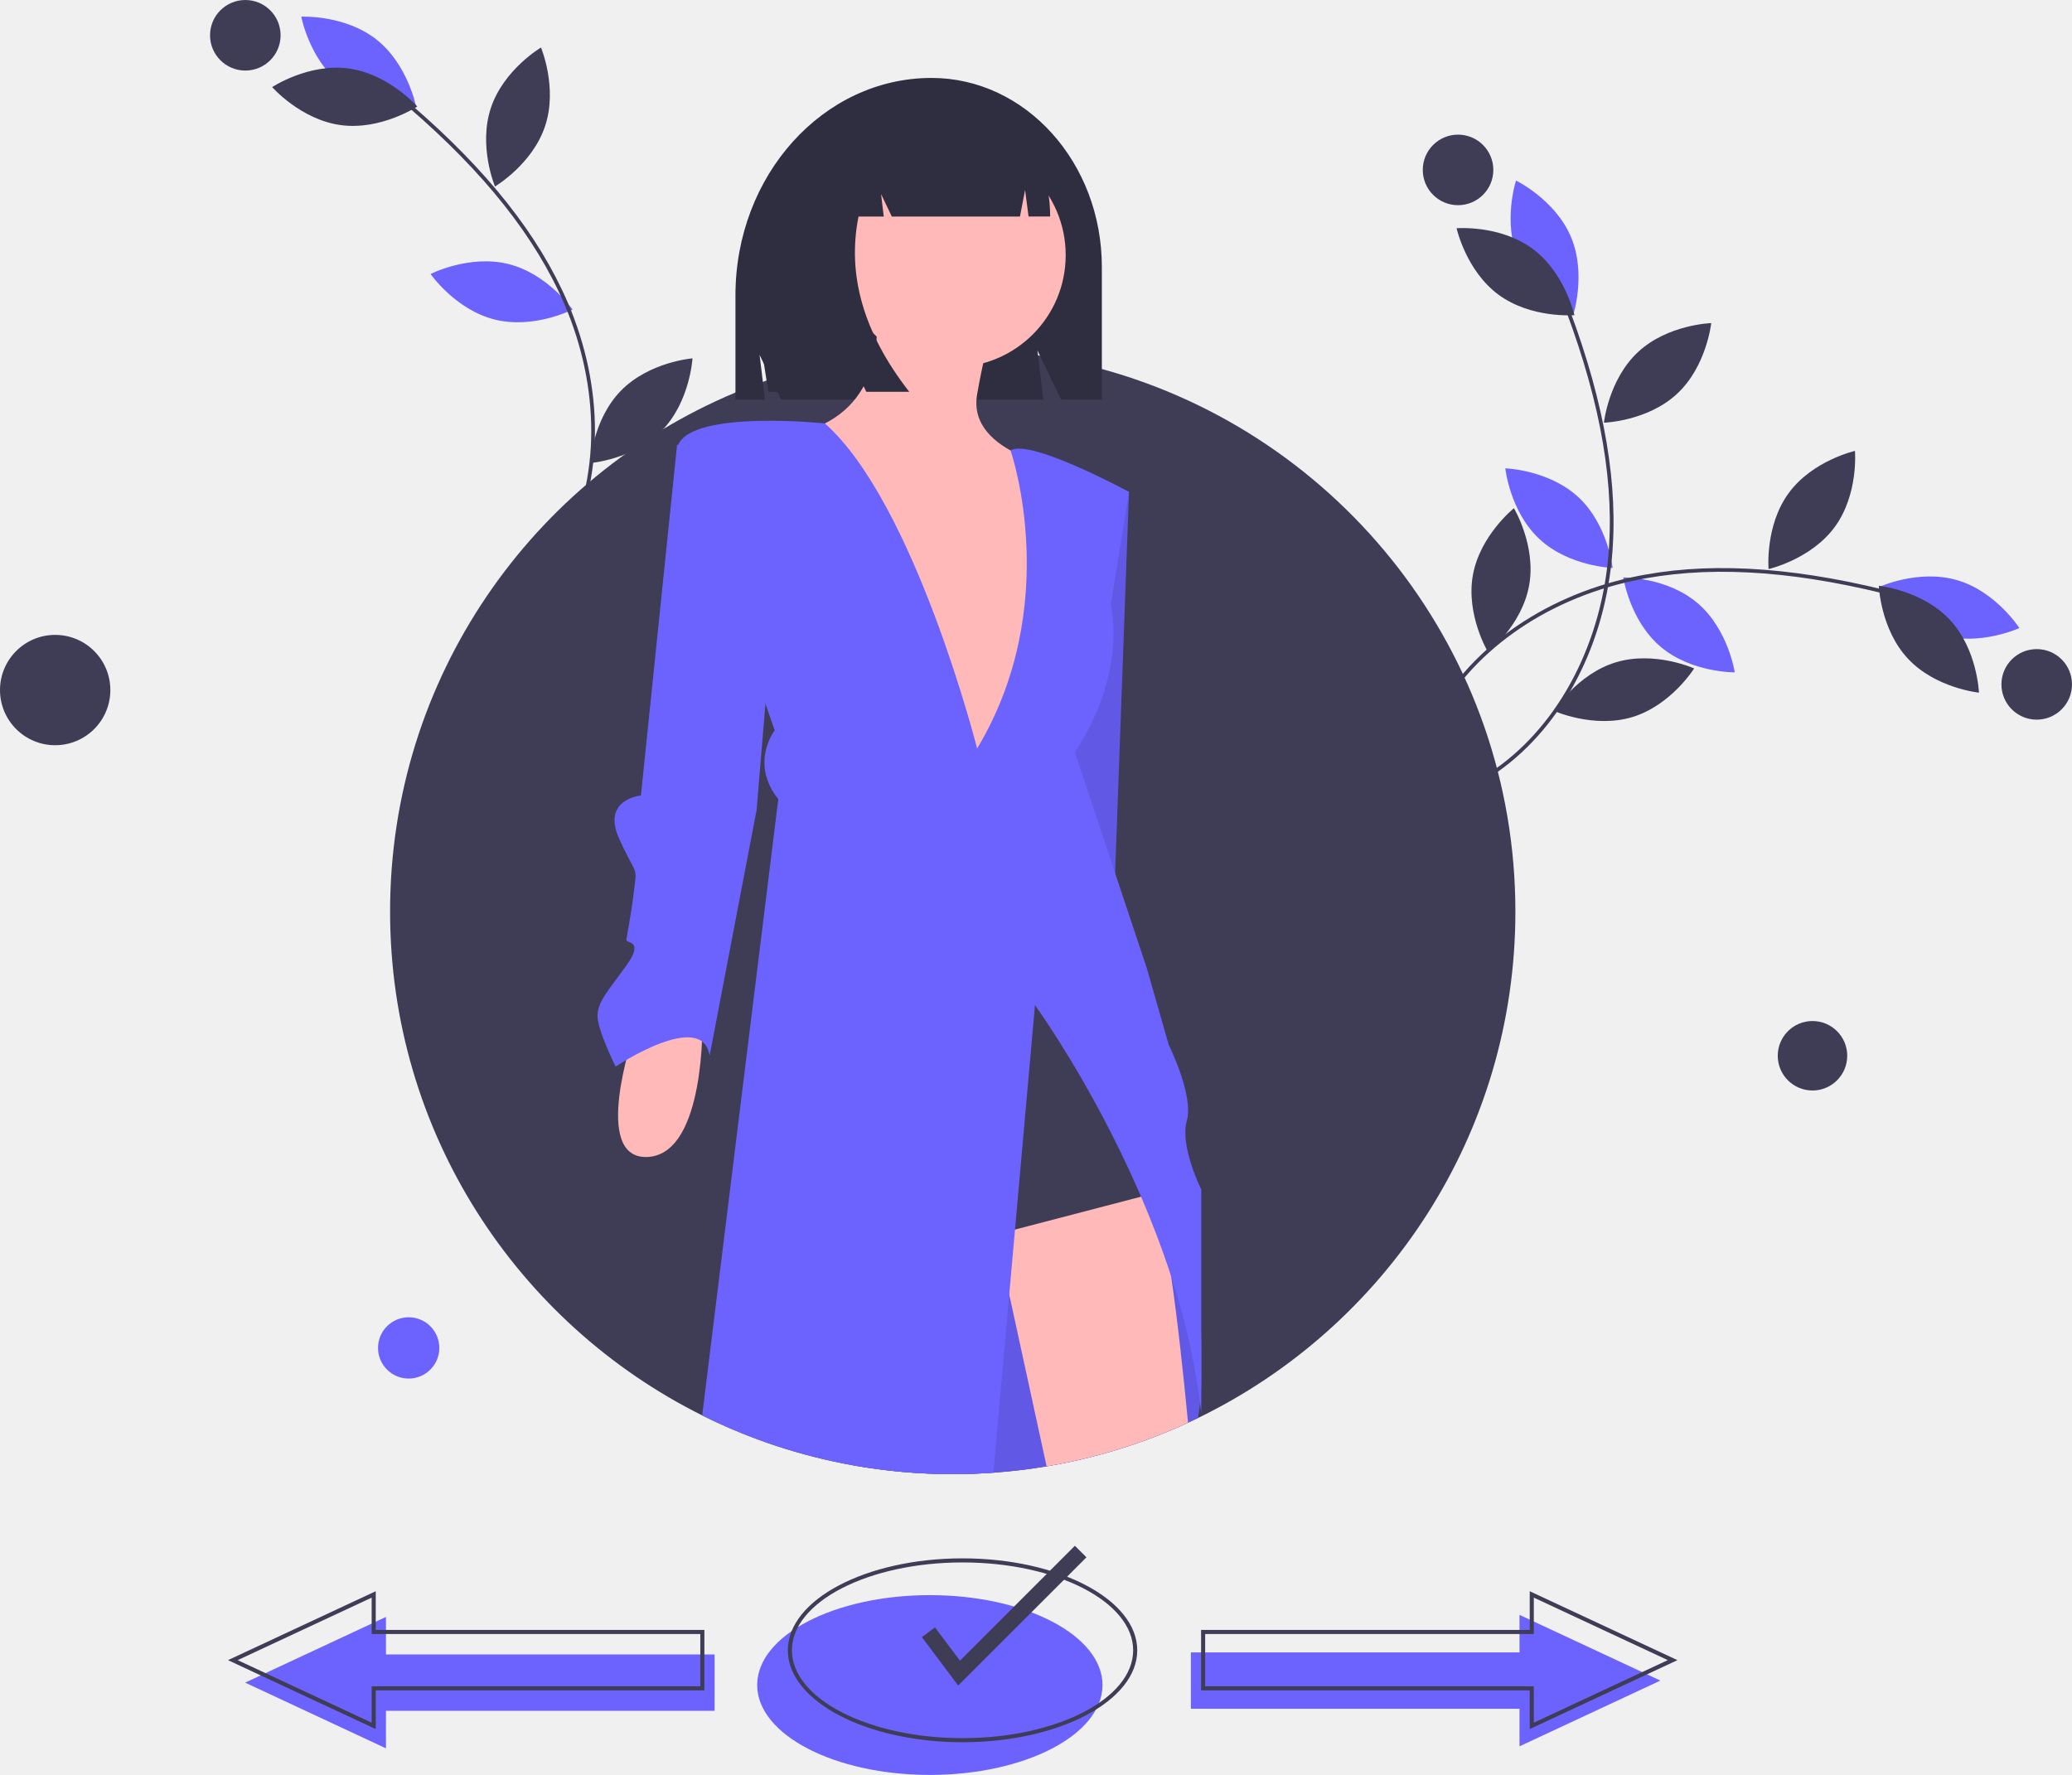
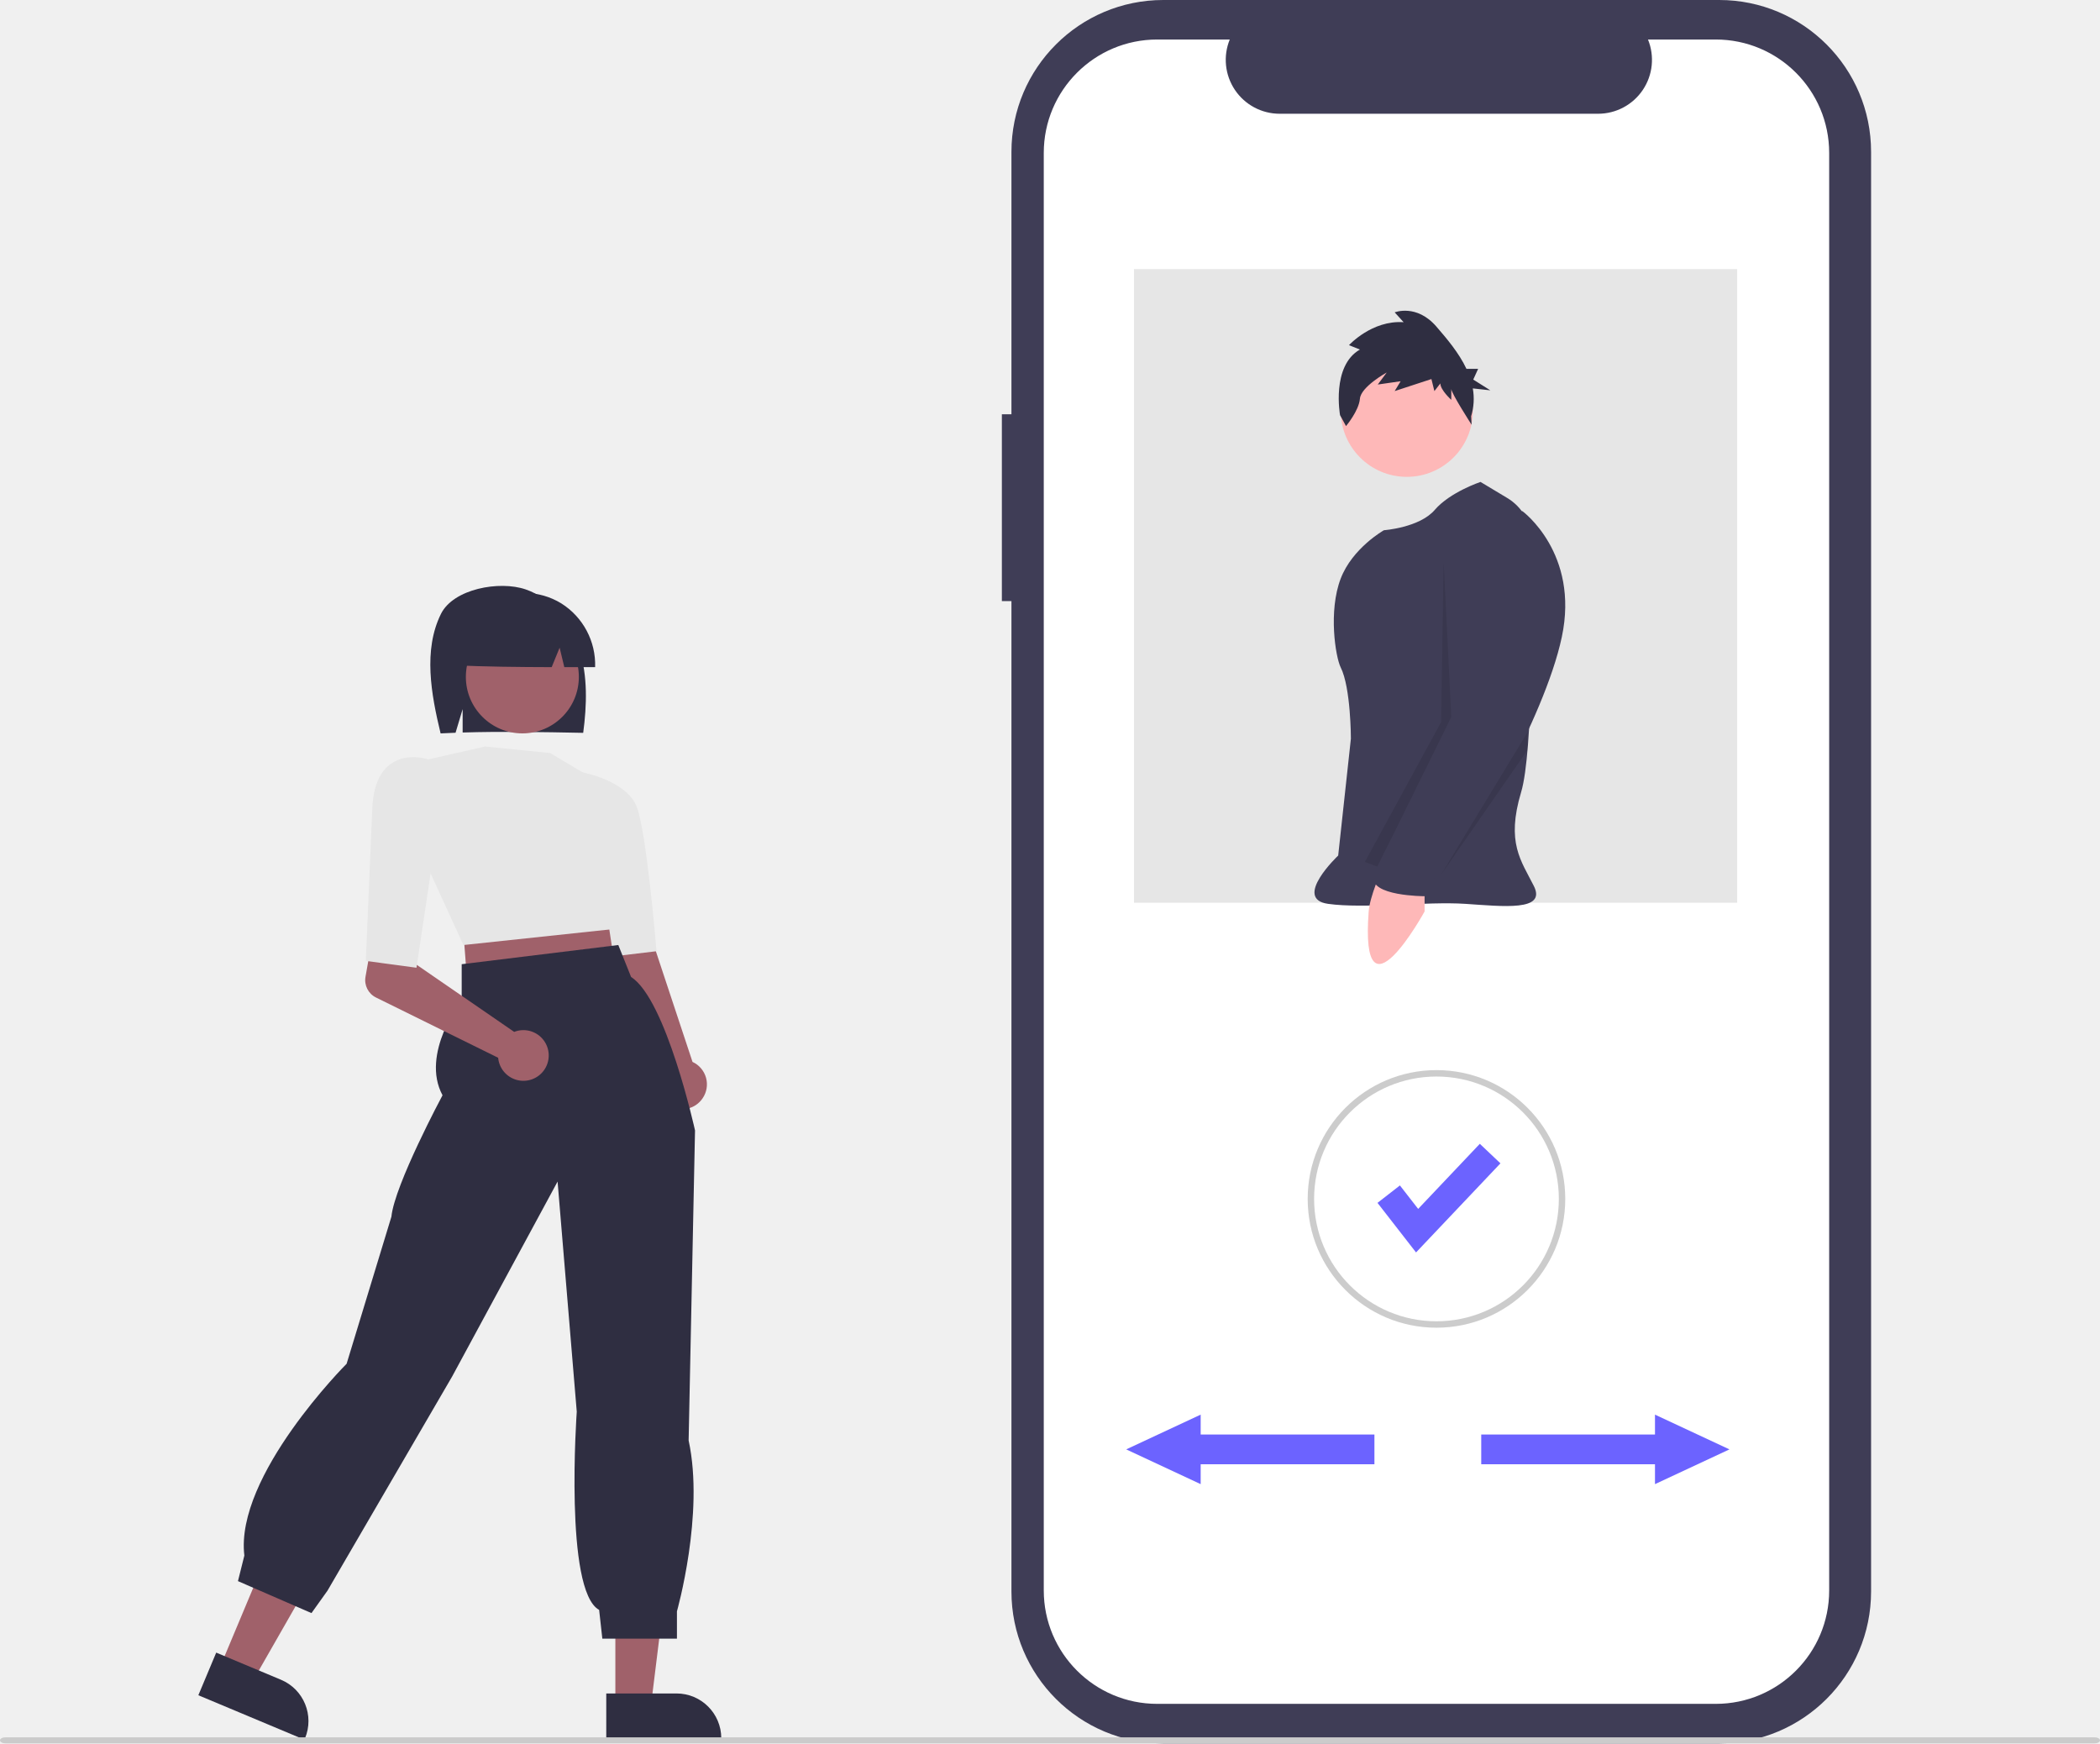
- <svg xmlns="http://www.w3.org/2000/svg" id="bdf3ee30-f2f1-428a-85af-81eb00597ea3" data-name="Layer 1" width="1014" height="868.755" viewBox="0 0 1014 868.755">
-   <path d="M834.604,461.802c0,109.06-63.404,203.306-155.361,247.899q-2.399,1.172-4.844,2.281a272.76,272.76,0,0,1-69.211,21.356q-12.827,2.154-26.045,3.108-9.855.709-19.893.709a276.459,276.459,0,0,1-48.609-4.28,273.286,273.286,0,0,1-74-24.464C346.103,663.318,283.899,569.816,283.899,461.802c0-114.376,69.738-212.467,169.019-254.06q6.611-2.781,13.404-5.207c.609-.227,1.218-.436,1.827-.654.745-.264,1.49-.518,2.236-.772a273.997,273.997,0,0,1,36.768-9.742h.009c.654-.118,1.309-.245,1.963-.363q5.916-1.091,11.932-1.927c1.409-.191,2.817-.382,4.235-.545,2.199-.282,4.407-.518,6.625-.745q13.481-1.322,27.335-1.336,8.302,0,16.485.482,5.834.354,11.596.927h.009q6.884.709,13.65,1.736c.318.045.636.1.945.145a271.572,271.572,0,0,1,30.289,6.489C748.881,228.206,834.604,334.994,834.604,461.802Z" transform="translate(-93 -15.62235)" fill="#3f3d56" />
-   <path d="M341.866,144.87c19.191,4.807,31.349,22.278,31.349,22.278s-18.958,9.677-38.149,4.87-31.349-22.278-31.349-22.278S322.674,140.063,341.866,144.87Z" transform="translate(-93 -15.62235)" fill="#6c63ff" />
-   <path d="M259.904,56.95c15.538,12.247,36.796,11.185,36.796,11.185s-3.934-20.918-19.472-33.165-36.796-11.185-36.796-11.185S244.365,44.703,259.904,56.95Z" transform="translate(-93 -15.62235)" fill="#6c63ff" />
-   <path d="M263.549,49.128c19.61,2.62,33.654,18.615,33.654,18.615s-17.75,11.746-37.361,9.125S226.188,58.253,226.188,58.253,243.939,46.507,263.549,49.128Z" transform="translate(-93 -15.62235)" fill="#3f3d56" />
-   <path d="M333.209,68.495c-6.216,18.783,2.031,38.405,2.031,38.405s18.323-10.83,24.539-29.613-2.031-38.405-2.031-38.405S339.425,49.712,333.209,68.495Z" transform="translate(-93 -15.62235)" fill="#3f3d56" />
-   <path d="M396.852,206.87c-13.823,14.154-15.018,35.405-15.018,35.405s21.217-1.697,35.04-15.852,15.018-35.405,15.018-35.405S410.675,192.716,396.852,206.87Z" transform="translate(-93 -15.62235)" fill="#3f3d56" />
-   <path d="M326.879,379.06l1.694-.658a47.181,47.181,0,0,1-2.307-27.361c3.08-13.333,12.445-24.18,21.501-34.67,1.681-1.947,3.356-3.888,4.987-5.838a148.431,148.431,0,0,0,17.694-25.694c18.153-34.293,18.292-79.598.375-121.193-14.214-32.997-39.375-64.751-76.918-97.076l-1.186,1.377c37.33,32.141,62.332,63.68,76.435,96.418,17.702,41.094,17.586,85.813-.312,119.624a146.667,146.667,0,0,1-17.481,25.379c-1.625,1.942-3.294,3.876-4.969,5.816-9.201,10.658-18.715,21.678-21.896,35.449A49.015,49.015,0,0,0,326.879,379.06Z" transform="translate(-93 -15.62235)" fill="#3f3d56" />
-   <circle cx="120.056" cy="17.27" r="17.266" fill="#3f3d56" />
-   <path d="M923.753,310.824C908.689,297.998,887.406,298.254,887.406,298.254s3.139,21.052,18.203,33.878S941.955,344.703,941.955,344.703,938.816,323.651,923.753,310.824Z" transform="translate(-93 -15.62235)" fill="#6c63ff" />
-   <path d="M1042.931,326.447c-18.996-5.53-30.483-23.449-30.483-23.449s19.31-8.952,38.306-3.422,30.483,23.449,30.483,23.449S1061.927,331.977,1042.931,326.447Z" transform="translate(-93 -15.62235)" fill="#6c63ff" />
-   <path d="M1047.18,318.935c-13.527-14.438-34.704-16.574-34.704-16.574s.754,21.271,14.281,35.709,34.704,16.574,34.704,16.574S1060.707,333.372,1047.18,318.935Z" transform="translate(-93 -15.62235)" fill="#3f3d56" />
-   <path d="M990.942,273.493c-11.675,15.972-32.437,20.662-32.437,20.662s-1.832-21.206,9.843-37.178,32.437-20.662,32.437-20.662S1002.617,257.521,990.942,273.493Z" transform="translate(-93 -15.62235)" fill="#3f3d56" />
-   <path d="M841.343,302.097c-3.488,19.474-20.09,32.794-20.09,32.794s-10.946-18.254-7.458-37.729,20.09-32.794,20.09-32.794S844.831,282.622,841.343,302.097Z" transform="translate(-93 -15.62235)" fill="#3f3d56" />
-   <path d="M741.859,459.095l-.449-1.761a47.181,47.181,0,0,0,23.609-14.02c9.061-10.254,12.449-24.178,15.724-37.644.608-2.499,1.214-4.991,1.854-7.451a148.431,148.431,0,0,1,10.631-29.33c17.363-34.699,54.155-61.137,98.418-70.723,35.114-7.604,75.577-5.577,123.701,6.197l-.432,1.765c-47.849-11.706-88.045-13.73-122.884-6.186-43.731,9.47-80.059,35.548-97.177,69.76A146.668,146.668,0,0,0,784.355,398.676c-.636,2.451-1.24,4.933-1.846,7.424-3.328,13.681-6.769,27.827-16.129,38.418A49.015,49.015,0,0,1,741.859,459.095Z" transform="translate(-93 -15.62235)" fill="#3f3d56" />
-   <circle cx="996.731" cy="334.974" r="17.266" fill="#3f3d56" />
-   <path d="M865.445,258.978c14.499,13.461,16.733,34.628,16.733,34.628s-21.275-.657-35.774-14.117-16.733-34.628-16.733-34.628S850.946,245.517,865.445,258.978Z" transform="translate(-93 -15.62235)" fill="#6c63ff" />
-   <path d="M835.998,142.443c7.713,18.219,26.852,27.533,26.852,27.533s6.634-20.225-1.079-38.444-26.852-27.533-26.852-27.533S828.285,124.224,835.998,142.443Z" transform="translate(-93 -15.62235)" fill="#6c63ff" />
-   <path d="M842.961,137.345c15.92,11.746,20.517,32.529,20.517,32.529s-21.214,1.738-37.134-10.009-20.517-32.529-20.517-32.529S827.041,125.599,842.961,137.345Z" transform="translate(-93 -15.62235)" fill="#3f3d56" />
-   <path d="M894.666,187.885c-14.498,13.462-16.729,34.63-16.729,34.63s21.275-.659,35.772-14.122S930.438,173.763,930.438,173.763,909.164,174.423,894.666,187.885Z" transform="translate(-93 -15.62235)" fill="#3f3d56" />
-   <path d="M883.747,339.802c-18.933,5.741-30.221,23.786-30.221,23.786s19.409,8.737,38.342,2.997,30.221-23.786,30.221-23.786S902.68,334.061,883.747,339.802Z" transform="translate(-93 -15.62235)" fill="#3f3d56" />
-   <path d="M739.455,456.958l1.802.24a47.181,47.181,0,0,1,11.164-25.086c9.124-10.198,22.557-15.19,35.548-20.017,2.411-.896,4.815-1.789,7.183-2.712a148.432,148.432,0,0,0,27.886-13.987c32.432-21.3,54.387-60.93,58.732-106.011,3.447-35.762-3.297-75.711-20.615-122.128l-1.703.635c17.22,46.153,23.928,85.836,20.509,121.318-4.292,44.538-25.945,83.666-57.921,104.666a146.668,146.668,0,0,1-27.547,13.813c-2.36.919-4.754,1.808-7.157,2.701-13.198,4.905-26.845,9.976-36.269,20.509A49.015,49.015,0,0,0,739.455,456.958Z" transform="translate(-93 -15.62235)" fill="#3f3d56" />
-   <circle cx="713.543" cy="83.164" r="17.266" fill="#3f3d56" />
-   <path d="M548.854,53.771h0c46.045,0,83.372,41.425,83.372,92.525v64.923H612.259L600.699,187.164l2.89,24.054H475.247L464.738,189.351l2.627,21.868H452.915V160.242C452.915,101.44,495.868,53.771,548.854,53.771Z" transform="translate(-93 -15.62235)" fill="#2f2e41" />
-   <path d="M403.119,521.747s-21.23,61.921,7.077,60.152,26.538-67.228,26.538-67.228Z" transform="translate(-93 -15.62235)" fill="#ffb9b9" />
-   <path d="M443.81,233.373H424.349L406.657,404.982s-19.461,1.769-10.615,21.23,8.846,12.384,7.077,26.537-3.538,21.23-3.538,22.999,8.846,0,0,12.384-14.153,17.692-14.153,24.768,8.846,24.768,8.846,24.768,42.46-28.307,45.998-5.308l22.999-120.303,7.077-84.92Z" transform="translate(-93 -15.62235)" fill="#6c63ff" />
-   <polygon points="538.342 240.75 552.495 240.75 545.418 435.358 510.035 361.053 538.342 240.75" fill="#6c63ff" />
-   <polygon points="538.342 240.75 552.495 240.75 545.418 435.358 510.035 361.053 538.342 240.75" opacity="0.1" />
-   <path d="M680.879,692.934q-.082,4.757-.591,9.424-.259,2.495-.645,4.962c-.127.8-.254,1.59-.4,2.381q-2.399,1.172-4.844,2.281a272.76,272.76,0,0,1-69.211,21.356q-12.827,2.154-26.045,3.108-9.855.709-19.893.709a276.459,276.459,0,0,1-48.609-4.28L496.884,590.745l60.014-9.233,36.523-5.625,42.893-6.598,16.167-2.49,5.398-.827s21.41,19.874,23.001,106.197Q681.057,681.97,680.879,692.934Z" transform="translate(-93 -15.62235)" fill="#6c63ff" />
-   <path d="M680.879,692.934q-.082,4.757-.591,9.424-.259,2.495-.645,4.962c-.127.8-.254,1.59-.4,2.381q-2.399,1.172-4.844,2.281a272.76,272.76,0,0,1-69.211,21.356q-12.827,2.154-26.045,3.108-9.855.709-19.893.709a276.459,276.459,0,0,1-48.609-4.28L496.884,590.745l60.014-9.233,36.523-5.625,42.893-6.598,16.167-2.49,5.398-.827s21.41,19.874,23.001,106.197Q681.057,681.97,680.879,692.934Z" transform="translate(-93 -15.62235)" opacity="0.1" />
-   <path d="M674.4,711.982a272.76,272.76,0,0,1-69.211,21.356l-18.284-84.123L580.517,619.852l-4.017-18.493s6.17-2.226,15.094-4.871c15.703-4.653,39.94-10.578,54.116-7.906,3.653.682,6.634,1.936,8.633,3.935,1.209,1.209,2.408,3.662,3.58,7.143,2.881,8.497,5.652,23.119,8.197,40.612C669.275,661.837,672.092,687.772,674.4,711.982Z" transform="translate(-93 -15.62235)" fill="#ffb9b9" />
-   <circle cx="466.69" cy="124.869" r="54.844" fill="#ffb9b9" />
-   <path d="M521.653,169.683s7.077,44.229-33.614,56.613,86.689,191.07,86.689,191.07,56.613-157.456,42.46-171.609c0,0-51.306-7.077-45.998-37.153s8.846-33.614,8.846-33.614Z" transform="translate(-93 -15.62235)" fill="#ffb9b9" />
-   <polygon points="449.883 614.044 571.956 582.199 506.497 419.435 449.883 614.044" fill="#3f3d56" />
-   <path d="M680.879,597.824V707.51c-.182-1.718-.373-3.435-.591-5.153a334.175,334.175,0,0,0-14.168-62.086c-4.407-13.586-9.433-26.645-14.704-38.913q-2.822-6.543-5.707-12.777c-3.117-6.743-6.27-13.195-9.397-19.293-19.057-37.277-36.814-61.695-36.814-61.695l-6.08,68.293-1.827,20.601-1.863,20.956-2.826,31.77-7.761,87.231q-9.855.709-19.893.709a276.459,276.459,0,0,1-48.609-4.28,273.286,273.286,0,0,1-74-24.464l37.241-301.661c-14.149-17.693-1.763-33.615-1.763-33.615l-4.516-13.05L424.347,235.14a8.232,8.232,0,0,1,.527-1.763c7.288-17.248,71.81-10.514,71.81-10.514,44.029,39.031,74.509,159.123,74.509,159.123,42.093-70.165,16.803-144.574,16.367-145.846l-.009-.009v-.009c9.287-6.098,57.942,20.247,57.942,20.247l-8.842,54.843c7.079,38.922-17.693,72.537-17.693,72.537l19.756,59.26,15.631,46.892L664.958,527.05s12.386,24.773,8.842,37.159C670.265,576.595,680.879,597.824,680.879,597.824Z" transform="translate(-93 -15.62235)" fill="#6c63ff" />
-   <path d="M513.657,75.426c8.371-10.779,20.717-17.606,34.5-17.606h1.637c31.559,0,57.143,28.558,57.143,63.785v0H596.362L594.655,108.607l-2.504,12.999h-62.718L524.178,110.609l1.314,10.997H513.153q-8.636,42.89,24.818,85.78H516.953l-10.509-21.995,2.627,21.995H469.005l-7.882-50.589C461.123,118.912,483.136,86.785,513.657,75.426Z" transform="translate(-93 -15.62235)" fill="#2f2e41" />
-   <polygon points="812.547 822.579 743.62 790.413 743.62 808.794 582.789 808.794 582.789 836.365 743.62 836.365 743.62 854.745 812.547 822.579" fill="#6c63ff" />
-   <path d="M841.62,861.938V842.987H680.789V813.416H841.62V794.465l72.292,33.736ZM682.789,840.987H843.62v17.811l65.563-30.597-65.563-30.596V815.416H682.789Z" transform="translate(-93 -15.62235)" fill="#3f3d56" />
-   <polygon points="119.956 823.579 188.884 791.413 188.884 809.794 349.715 809.794 349.715 837.365 188.884 837.365 188.884 855.745 119.956 823.579" fill="#6c63ff" />
-   <path d="M276.884,861.938l-72.292-33.737,72.292-33.736V813.416H437.715V842.987h-160.831Zm-67.563-33.737,65.563,30.597V840.987H435.715V815.416h-160.831V797.605Z" transform="translate(-93 -15.62235)" fill="#3f3d56" />
-   <ellipse cx="455.047" cy="824.755" rx="84.5" ry="44" fill="#6c63ff" />
-   <polygon points="468.925 825.012 451.157 801.322 457.558 796.521 469.79 812.832 526.029 756.594 531.686 762.25 468.925 825.012" fill="#3f3d56" />
-   <path d="M564.047,868.378c-47.145,0-85.5-20.187-85.5-45,0-24.813,38.355-45,85.5-45s85.5,20.187,85.5,45C649.547,848.191,611.192,868.378,564.047,868.378Zm0-88c-46.042,0-83.5,19.29-83.5,43,0,23.71,37.458,43,83.5,43s83.5-19.29,83.5-43C647.547,799.667,610.089,780.378,564.047,780.378Z" transform="translate(-93 -15.62235)" fill="#3f3d56" />
-   <circle cx="200" cy="659.755" r="15" fill="#6c63ff" />
-   <circle cx="27" cy="337.755" r="27" fill="#3f3d56" />
-   <circle cx="887" cy="516.755" r="17" fill="#3f3d56" />
+ <svg xmlns="http://www.w3.org/2000/svg" id="b05d3a53-6680-445e-93f1-fd62ddb6cab3" data-name="Layer 1" width="694.082" height="576.158" viewBox="0 0 694.082 576.158">
+   <g id="a21d7543-5d63-4074-9205-f06443f25821" data-name="Group 73">
+     <path id="e7fbd27d-1c9f-4a62-8148-82b039061e33" data-name="Path 1083" d="M584.091,298.837h3.166V212.114a50.193,50.193,0,0,1,50.193-50.193H821.186a50.193,50.193,0,0,1,50.193,50.193V687.885a50.193,50.193,0,0,1-50.193,50.193H637.45a50.193,50.193,0,0,1-50.193-50.193V360.568h-3.166Z" transform="translate(-252.959 -161.921)" fill="#3f3d56" />
+     <path id="f17a8b50-0b0b-47cc-a298-09bd9c200760" data-name="Path 1084" d="M635.425,174.98h23.984a17.808,17.808,0,0,0,16.488,24.534H781.156a17.808,17.808,0,0,0,16.488-24.534h22.4a37.484,37.484,0,0,1,37.485,37.483V687.537a37.484,37.484,0,0,1-37.484,37.484H635.425a37.484,37.484,0,0,1-37.484-37.484h0V212.465a37.484,37.484,0,0,1,37.484-37.484h0Z" transform="translate(-252.959 -161.921)" fill="#fff" />
+     <circle id="b774a52b-05ed-4103-aa7f-8d237ff42447" data-name="Ellipse 206" cx="474.776" cy="396.222" r="42.565" fill="#ccc" />
+     <circle id="fbab1c94-d57e-450f-bea0-7a43d993a063" data-name="Ellipse 221" cx="474.776" cy="396.221" r="40.444" fill="#fff" />
+     <path id="b77f917d-34fd-4c03-b75e-73ab726170c9" data-name="Path 1087" d="M720.982,575.832l-12.739-16.381,7.408-5.762,6.032,7.756,20.379-21.512,6.815,6.456Z" transform="translate(-252.959 -161.921)" fill="#6c63ff" />
+     <path id="e471b633-d198-47ad-a91d-7bccaed22689" data-name="Path 1121" d="M625.189,640.92,649.8,629.435v6.563h57.426v9.844H649.8v6.563Z" transform="translate(-252.959 -161.921)" fill="#6c63ff" />
+     <path id="bad1768d-f28d-4d6c-9720-78225c848e2e" data-name="Path 1125" d="M824.566,640.92l-24.611-11.485v6.563H742.529v9.845h57.426v6.563Z" transform="translate(-252.959 -161.921)" fill="#6c63ff" />
+     <rect id="a0757271-aa13-4c39-883b-681fb07b8358" data-name="Rectangle 126" x="374.793" y="88.937" width="199.377" height="209.396" fill="#e6e6e6" />
+     <g id="bd4436a9-ab86-4abe-9bd7-11c3c7af63e2" data-name="Group 71">
+       <path id="b3e8bf17-9a50-43a4-bd93-c09f4fce21e6" data-name="Path 973" d="M700.29,427.866l-15.12,23.519h10.919Z" transform="translate(-252.959 -161.921)" fill="#e6e6e6" />
+       <circle id="bfa771e6-4776-4e65-99f0-8c22976fc45f" data-name="Ellipse 182" cx="464.97" cy="135.752" r="21.839" fill="#feb8b8" />
+       <path id="bc00fcfd-5730-439e-98b0-f69b404d7a35" data-name="Path 976" d="M742.288,321.192s-10.08,3.36-15.119,9.24-16.8,6.72-16.8,6.72-10.4,5.854-14.279,15.959c-4.139,10.769-1.733,25.932,0,29.4,3.36,6.72,3.36,23.519,3.36,23.519l-4.2,38.638s-15.119,14.279-3.36,15.959,32.758-.84,45.358,0,26.879,2.52,22.679-5.88-9.24-14.279-4.2-31.078c3.944-13.146,3.773-62.3,3.512-83.052a16.71,16.71,0,0,0-8.115-14.121Z" transform="translate(-252.959 -161.921)" fill="#3f3d56" />
+       <path id="e078b431-7fa2-4ffb-9128-b5cbabb89faa" data-name="Path 977" d="M709.529,449.705s-3.821,8.414-4.2,13.439c-2.94,39.058,18.479,0,18.479,0v-6.72Z" transform="translate(-252.959 -161.921)" fill="#feb8b8" />
+       <path id="a9e0b218-7fb2-4594-9961-d5df86528afc" data-name="Path 980" d="M730.108,347.65l2.52,51.237-24.417,49.454-4.142-1.576,25.2-46.2Z" transform="translate(-252.959 -161.921)" opacity="0.1" style="isolation:isolate" />
+       <path id="a63b4032-c365-49f7-ae5c-3b8abdfa447a" data-name="Path 981" d="M749.847,332.111l6.3-1.26s18.9,13.859,13.019,41.578-31.918,69.717-31.918,69.717-5.88,7.56-7.56,9.24-5.04,0-3.36,2.52-2.52,4.2-2.52,4.2-18.479,0-16.8-6.72,30.239-54.6,30.239-54.6l-4.2-44.518S729.688,330.431,749.847,332.111Z" transform="translate(-252.959 -161.921)" fill="#3f3d56" />
+       <path id="a4f11c4e-c37a-4dd8-a35d-ae47dc8b8240" data-name="Path 982" d="M757.827,409.807v-5.88l-28.555,47.038Z" transform="translate(-252.959 -161.921)" opacity="0.1" style="isolation:isolate" />
+       <path id="a203bd83-525b-4951-b824-caeea29adbfe" data-name="Path 983" d="M702.435,277.437l-3.61-1.445s7.549-8.311,18.052-7.588l-2.954-3.252s7.221-2.891,13.785,4.7c3.451,3.989,7.443,8.678,9.932,13.96h3.866l-1.614,3.553,5.648,3.553-5.8-.638a19.661,19.661,0,0,1-.548,9.2l.155,2.808s-6.72-10.4-6.72-11.842v3.613s-3.61-3.252-3.61-5.42l-1.969,2.529-.985-3.975-12.144,3.975,1.969-3.252-7.549,1.084,2.954-3.975s-8.534,4.7-8.862,8.672-4.596,9.04-4.596,9.04l-1.969-3.613S692.914,282.861,702.435,277.437Z" transform="translate(-252.959 -161.921)" fill="#2f2e41" />
+     </g>
+     <g id="a0d1e1aa-6ffe-40d9-a9d3-85056dcc97e2" data-name="Group 72">
+       <path id="b29d9842-97e3-494c-ae66-73d780169e6a" data-name="Path 1133" d="M444.476,376.614c-2.768-8.823-9.064-16.914-17.77-19.9s-23.895-.195-28,8.084c-5.917,11.932-3.259,26.543-.121,39.5,1.636-.087,3.287-.155,4.943-.217l2.343-7.808v7.731c12.925-.4,26.382-.149,39.846.109C446.923,394.943,447.245,385.436,444.476,376.614Z" transform="translate(-252.959 -161.921)" fill="#2f2e41" />
+       <path id="a2d5c4ab-10e8-4119-8285-6e98d5f2924d" data-name="Path 1134" d="M325.707,712.794l10.874,4.557,22.75-39.77-16.048-6.726Z" transform="translate(-252.959 -161.921)" fill="#a0616a" />
+       <path id="b5ab1e96-94a7-45b9-ab1b-fa72a3320944" data-name="Path 1135" d="M318.517,722.172l35.059,14.693.186-.443a14.8,14.8,0,0,0-7.927-19.365h0l-21.413-8.974Z" transform="translate(-252.959 -161.921)" fill="#2f2e41" />
+       <path id="a7fb9385-bd6a-4542-80c3-fc955e859ae8" data-name="Path 1136" d="M485.158,524.929a8.157,8.157,0,0,0-3.309-12.061L458.479,442.348l-15.651,8.348,27.893,66.692a8.2,8.2,0,0,0,14.437,7.54Z" transform="translate(-252.959 -161.921)" fill="#a0616a" />
+       <path id="ac8b856a-5bfa-484c-b494-50247cbd55c2" data-name="Path 1137" d="M456.344,725.437h11.789l5.608-45.473h-17.4Z" transform="translate(-252.959 -161.921)" fill="#a0616a" />
+       <path id="bf312fd5-7892-49a0-80f0-ca7b5de9c452" data-name="Path 1138" d="M453.338,736.865h38.013v-.481a14.8,14.8,0,0,0-14.795-14.8H453.337Z" transform="translate(-252.959 -161.921)" fill="#2f2e41" />
+       <path id="b136a9ae-9224-457c-984e-a201d5628fb8" data-name="Path 1139" d="M409.077,466.796l-2.672,6.945.534,6.945,51.289-6.41-1.6-5.877-5.876-6.945Z" transform="translate(-252.959 -161.921)" fill="#a0616a" />
+       <circle id="f094d8dd-8e3f-4b13-becb-dde723bd08d3" data-name="Ellipse 220" cx="172.647" cy="223.702" r="18.672" fill="#a0616a" />
+       <path id="b5e48a2a-ea39-41a2-9198-5a39e8551573" data-name="Path 1140" d="M406.121,474.24l50.858-5.41,2.2-7.206c.685-.939,7.14-10.087,5.708-19.233a15.929,15.929,0,0,0-6.881-10.666L445.645,417.247l-10.878-6.475-21.445-2.144-.074.016-19.253,4.357.234,35.292Z" transform="translate(-252.959 -161.921)" fill="#e6e6e6" />
+       <path id="a6ca4a7f-9bf0-4dac-91b0-cdfc1c7b9469" data-name="Path 1141" d="M455.699,477.98l14.249-1.692-.037-.448c-.131-1.573-3.247-38.629-6.439-47.14-3.26-8.694-17.382-11.4-17.981-11.513l-.173-.032-3.138,1.883,8.66,27.064Z" transform="translate(-252.959 -161.921)" fill="#e6e6e6" />
+       <path id="ab12339c-732c-43c0-9daa-a7ea979cb3b7" data-name="Path 1142" d="M405.555,480.577v11.732s-13.734,17.846-6.334,31.579c0,0-15.846,29.578-16.9,40.142l-14.8,48.594s-36.973,36.973-33.8,63.382l-2.113,8.451,24.3,10.564,5.282-7.395,41.2-70.777,34.86-64.439,6.338,76.059s-4.225,59.157,7.395,65.5l1.056,9.507h24.658V694.437s9.146-32.161,3.864-56.458l2.113-102.468s-9.507-43.311-21.127-50.706L457.321,474.237Z" transform="translate(-252.959 -161.921)" fill="#2f2e41" />
+       <path id="be13f11d-97fc-491e-ab8f-21e9fef4281a" data-name="Path 1143" d="M424.167,502.553a8.399,8.399,0,0,0-1.264.391l-32.6-22.438.746-9.585-14.318-3.016-2.969,16.84a6.384,6.384,0,0,0,3.465,6.835l40.379,19.914a8.376,8.376,0,1,0,6.561-8.939Z" transform="translate(-252.959 -161.921)" fill="#a0616a" />
+       <path id="a464f869-97dd-44e8-a8d0-b87fc98c85b8" data-name="Path 1144" d="M390.613,481.743l6.635-44.262,5.446-22.865-8.137-1.7c-.221-.082-6.847-2.322-12.2,1.284-3.85,2.6-5.983,7.522-6.339,14.641l-2.154,50.648Z" transform="translate(-252.959 -161.921)" fill="#e6e6e6" />
+       <path id="a303ed3a-027a-4219-a7cd-863d3eefc723" data-name="Path 1145" d="M438.436,361.308a23.453,23.453,0,0,0-35.657,20.468c10.437.48,21.4.6,32.519.627l2.627-6.431,1.549,6.435q5.081,0,10.182-.013A23.947,23.947,0,0,0,438.436,361.308Z" transform="translate(-252.959 -161.921)" fill="#2f2e41" />
+     </g>
+     <path id="fe23b7bc-1ca6-4ec5-9f56-67afc1ee089a" data-name="Path 1146" d="M254.771,738.079H945.229c1,0,1.812-.448,1.812-1s-.812-1-1.812-1H254.771c-1,0-1.812.448-1.812,1S253.77,738.079,254.771,738.079Z" transform="translate(-252.959 -161.921)" fill="#cbcbcb" />
+   </g>
</svg>
